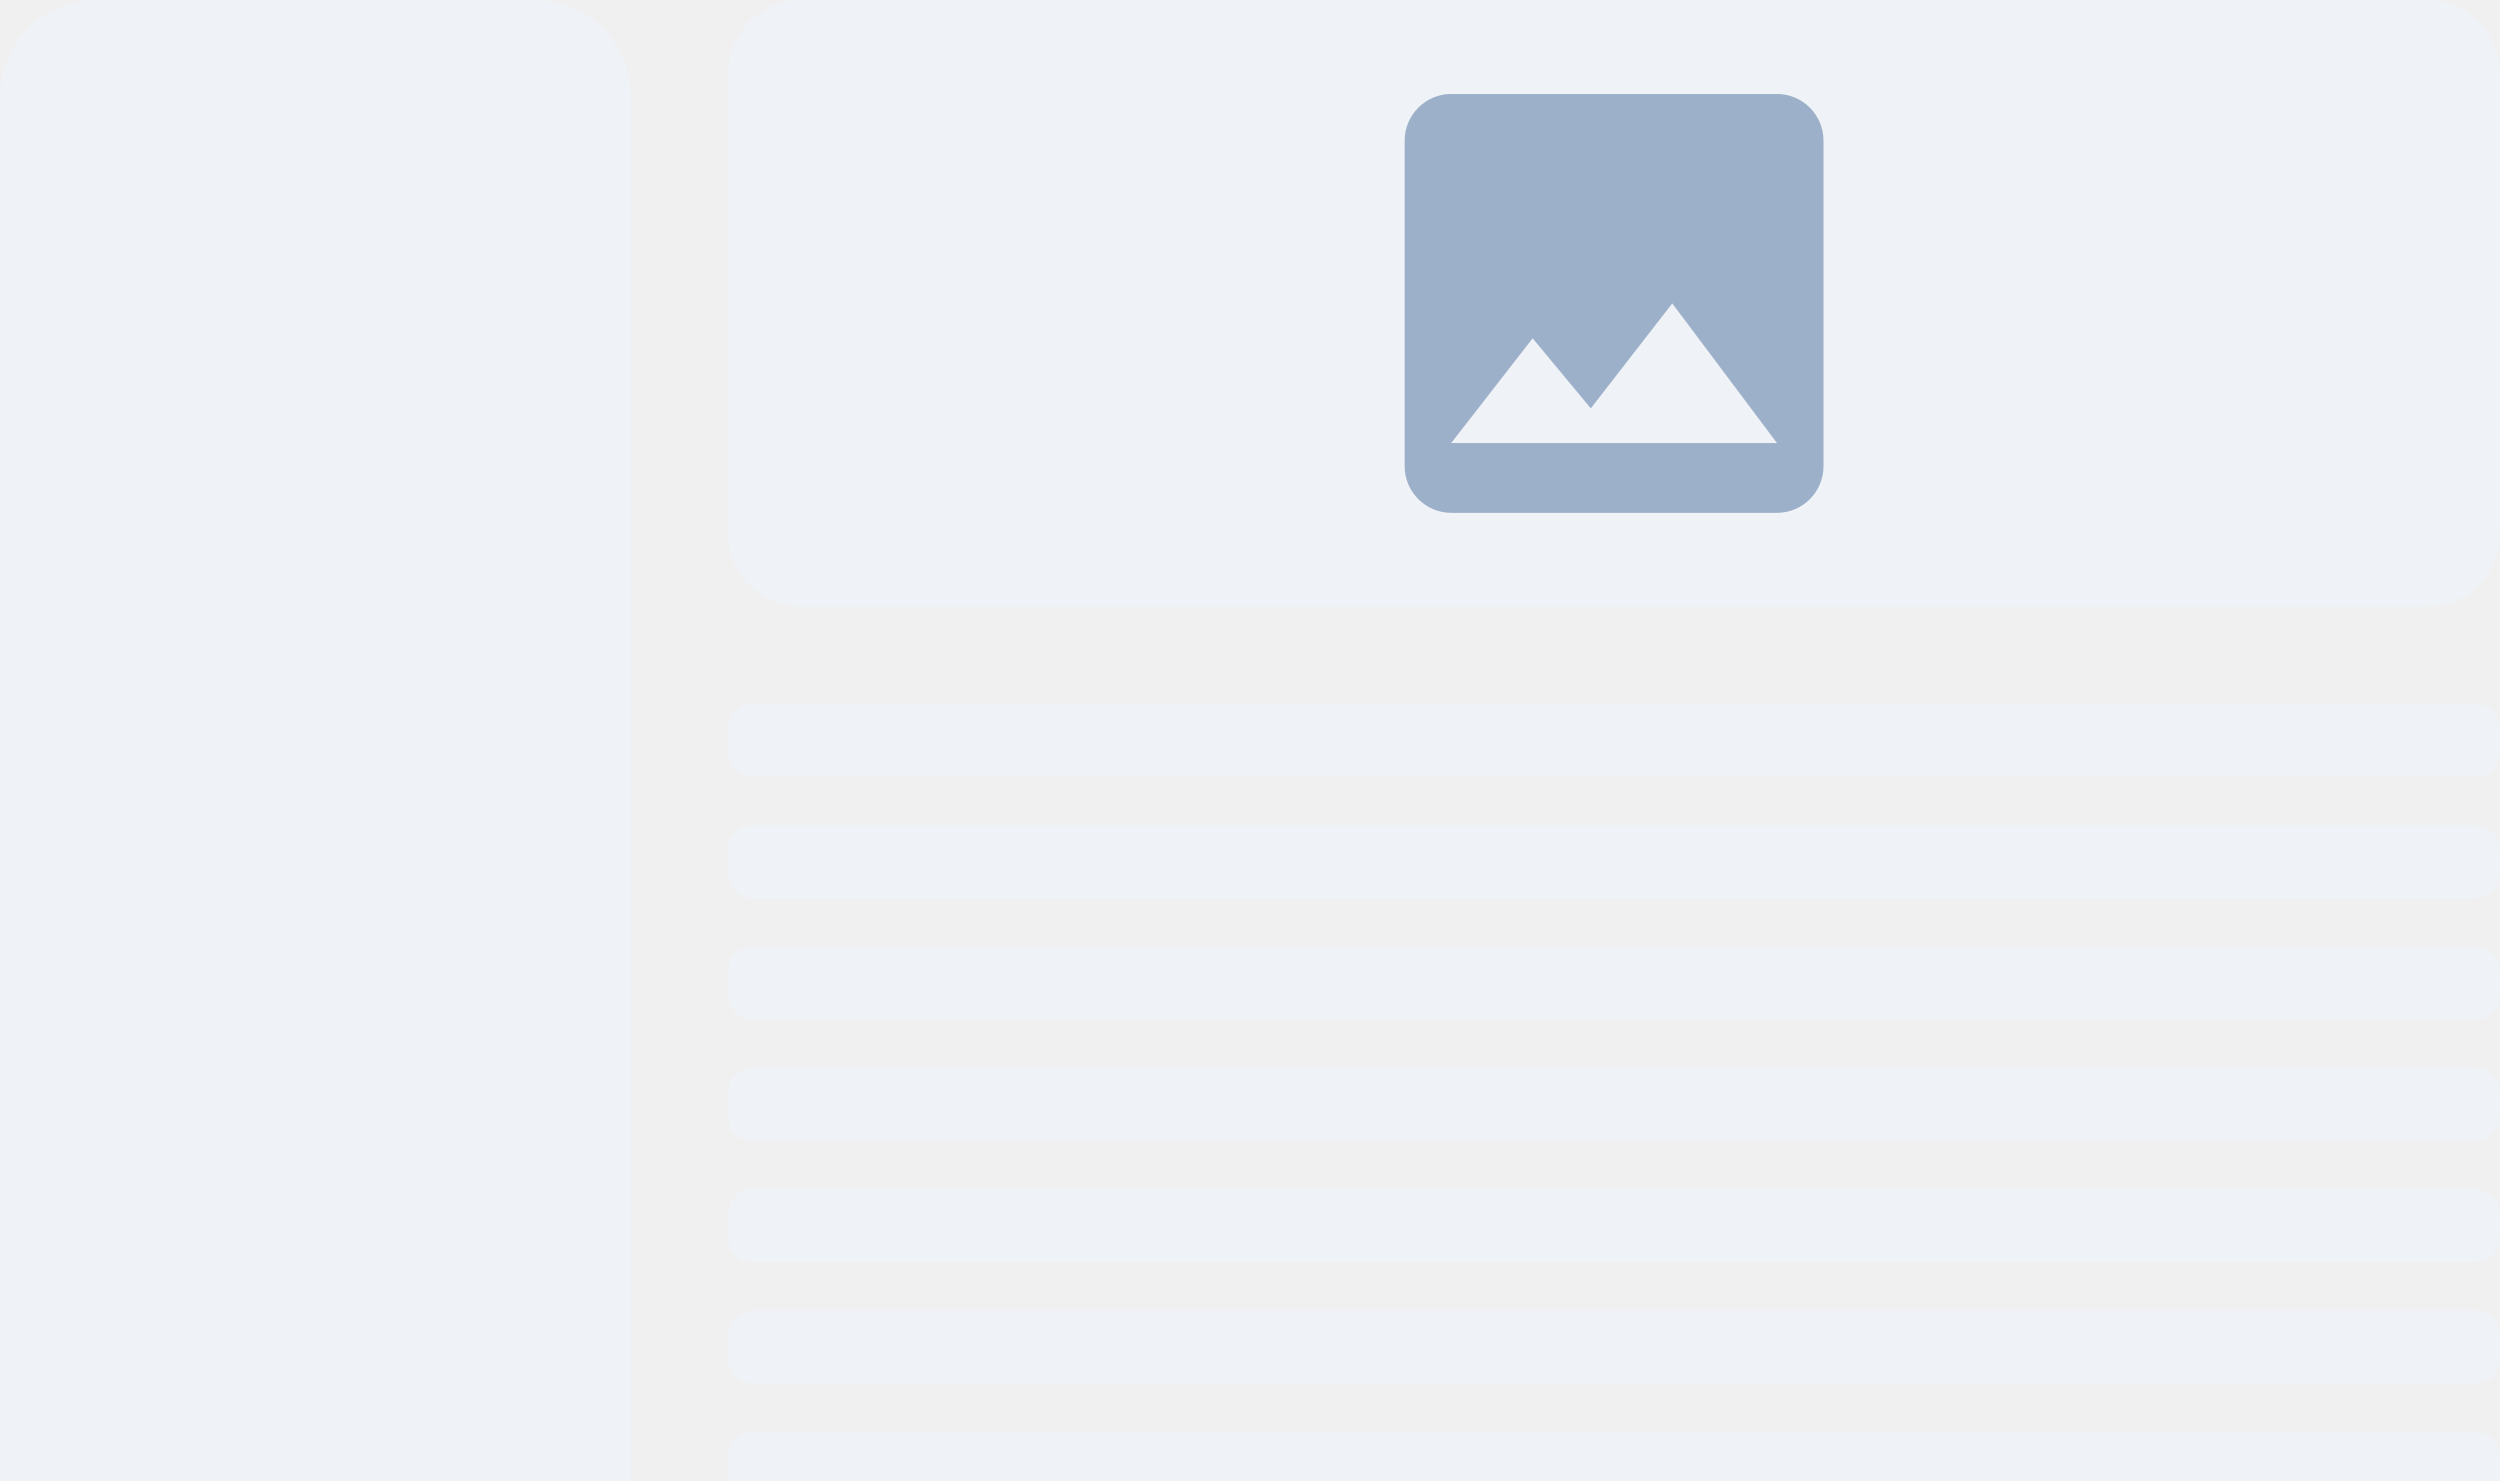
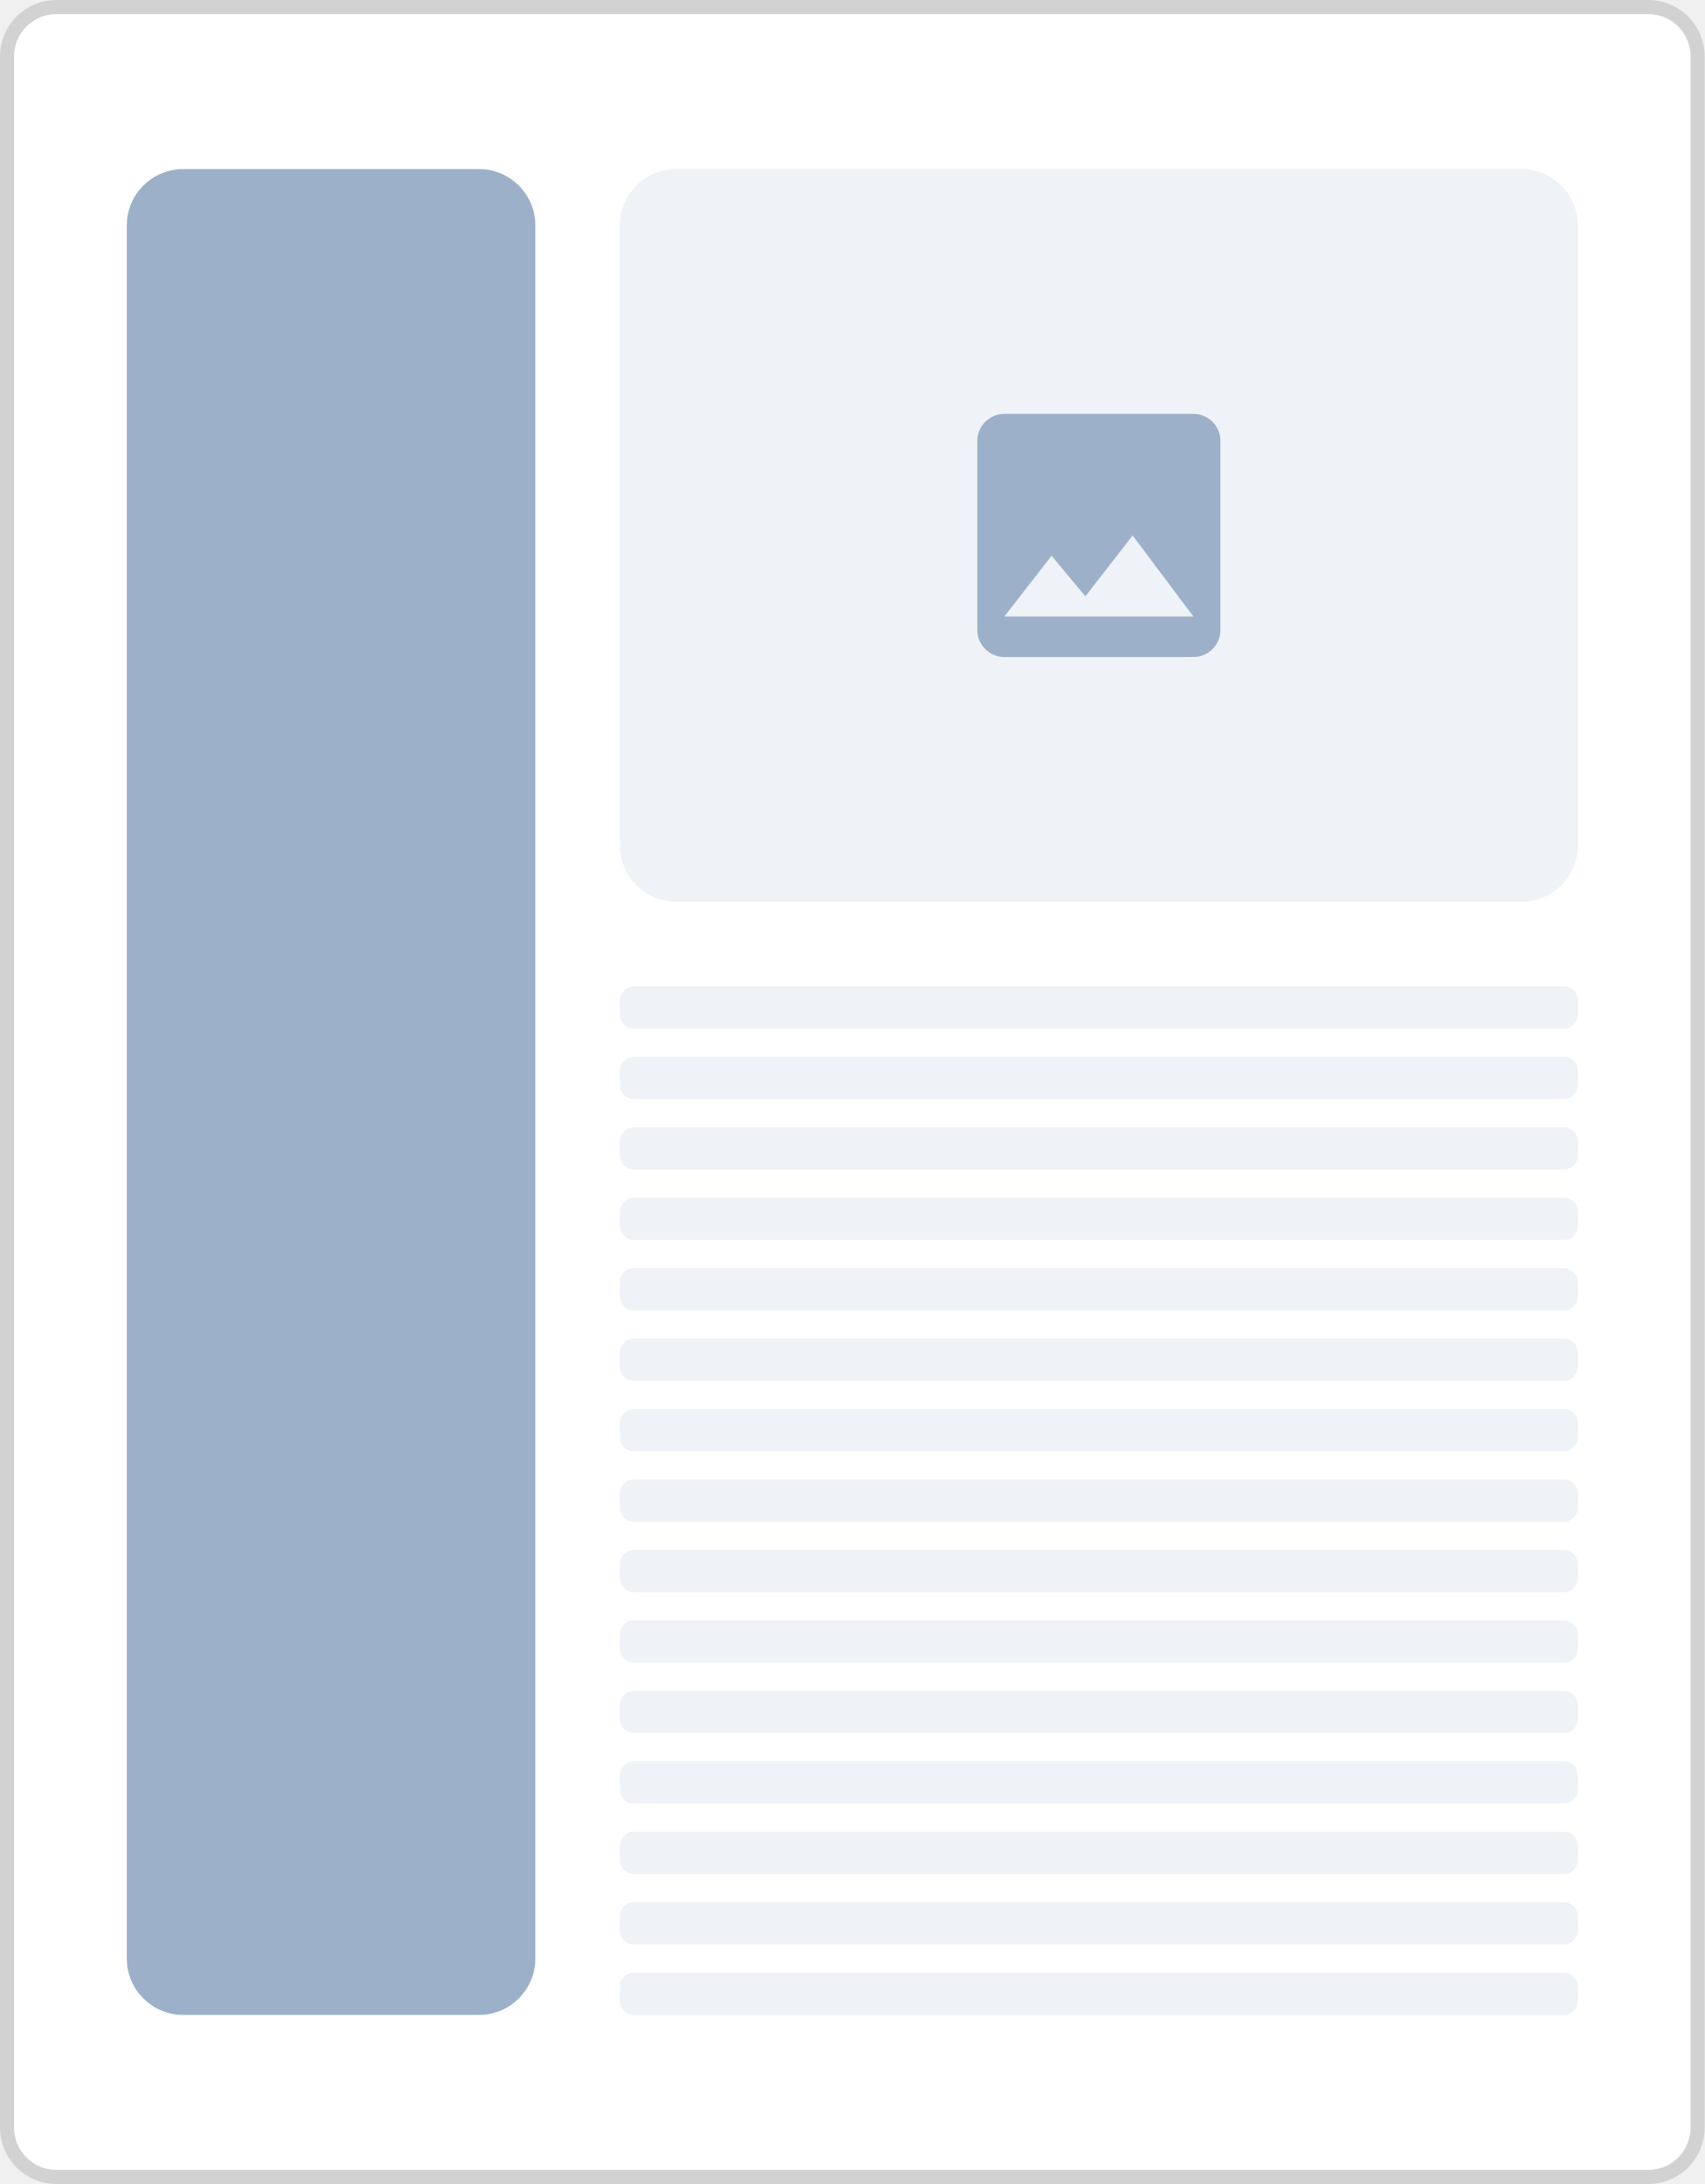
- <svg xmlns="http://www.w3.org/2000/svg" width="103" height="61" viewBox="0 0 103 61" fill="none">
-   <path d="M0 4C0 1.791 1.791 0 4 0H22C24.209 0 26 1.791 26 4V62H0V4Z" fill="#EFF2F6" />
-   <rect x="30" width="73" height="25" rx="3" fill="#EFF2F6" />
-   <path d="M75.128 19.211V5.789C75.128 4.735 74.266 3.872 73.211 3.872H59.789C58.735 3.872 57.872 4.735 57.872 5.789V19.211C57.872 20.266 58.735 21.129 59.789 21.129H73.211C74.266 21.129 75.128 20.266 75.128 19.211ZM63.145 13.938L65.541 16.824L68.897 12.5L73.211 18.253H59.789L63.145 13.938Z" fill="#9CB0C9" />
-   <rect x="30" y="29" width="73" height="3" rx="1" fill="#EFF2F6" />
-   <rect x="30" y="34" width="73" height="3" rx="1" fill="#EFF2F6" />
-   <rect x="30" y="39" width="73" height="3" rx="1" fill="#EFF2F6" />
-   <rect x="30" y="44" width="73" height="3" rx="1" fill="#EFF2F6" />
-   <rect x="30" y="49" width="73" height="3" rx="1" fill="#EFF2F6" />
-   <rect x="30" y="54" width="73" height="3" rx="1" fill="#EFF2F6" />
-   <rect x="30" y="59" width="73" height="3" rx="1" fill="#EFF2F6" />
+ <svg xmlns="http://www.w3.org/2000/svg" width="121" height="155" viewBox="0 0 121 155" fill="none">
+   <rect x="0.5" y="0.5" width="120" height="154" rx="3.5" fill="white" stroke="#D2D2D2" />
+   <rect x="44" y="12" width="68" height="52" rx="4" fill="#EFF2F6" />
+   <path d="M86.628 44.711V31.289C86.628 30.235 85.765 29.372 84.711 29.372H71.289C70.234 29.372 69.372 30.235 69.372 31.289V44.711C69.372 45.765 70.234 46.628 71.289 46.628H84.711C85.765 46.628 86.628 45.765 86.628 44.711ZM74.644 39.438L77.041 42.324L80.397 38L84.711 43.752H71.289L74.644 39.438Z" fill="#9CB0C9" />
+   <rect x="44" y="70" width="68" height="3" rx="1" fill="#EFF2F6" />
+   <rect x="44" y="75" width="68" height="3" rx="1" fill="#EFF2F6" />
+   <rect x="44" y="80" width="68" height="3" rx="1" fill="#EFF2F6" />
+   <rect x="44" y="85" width="68" height="3" rx="1" fill="#EFF2F6" />
+   <rect x="44" y="90" width="68" height="3" rx="1" fill="#EFF2F6" />
+   <rect x="44" y="95" width="68" height="3" rx="1" fill="#EFF2F6" />
+   <rect x="44" y="100" width="68" height="3" rx="1" fill="#EFF2F6" />
+   <rect x="44" y="105" width="68" height="3" rx="1" fill="#EFF2F6" />
+   <rect x="44" y="110" width="68" height="3" rx="1" fill="#EFF2F6" />
+   <rect x="44" y="115" width="68" height="3" rx="1" fill="#EFF2F6" />
+   <rect x="44" y="120" width="68" height="3" rx="1" fill="#EFF2F6" />
+   <rect x="44" y="125" width="68" height="3" rx="1" fill="#EFF2F6" />
+   <rect x="44" y="130" width="68" height="3" rx="1" fill="#EFF2F6" />
+   <rect x="44" y="135" width="68" height="3" rx="1" fill="#EFF2F6" />
+   <rect x="44" y="140" width="68" height="3" rx="1" fill="#EFF2F6" />
+   <rect x="9" y="12" width="29" height="131" rx="4" fill="#9CB0C9" />
</svg>
